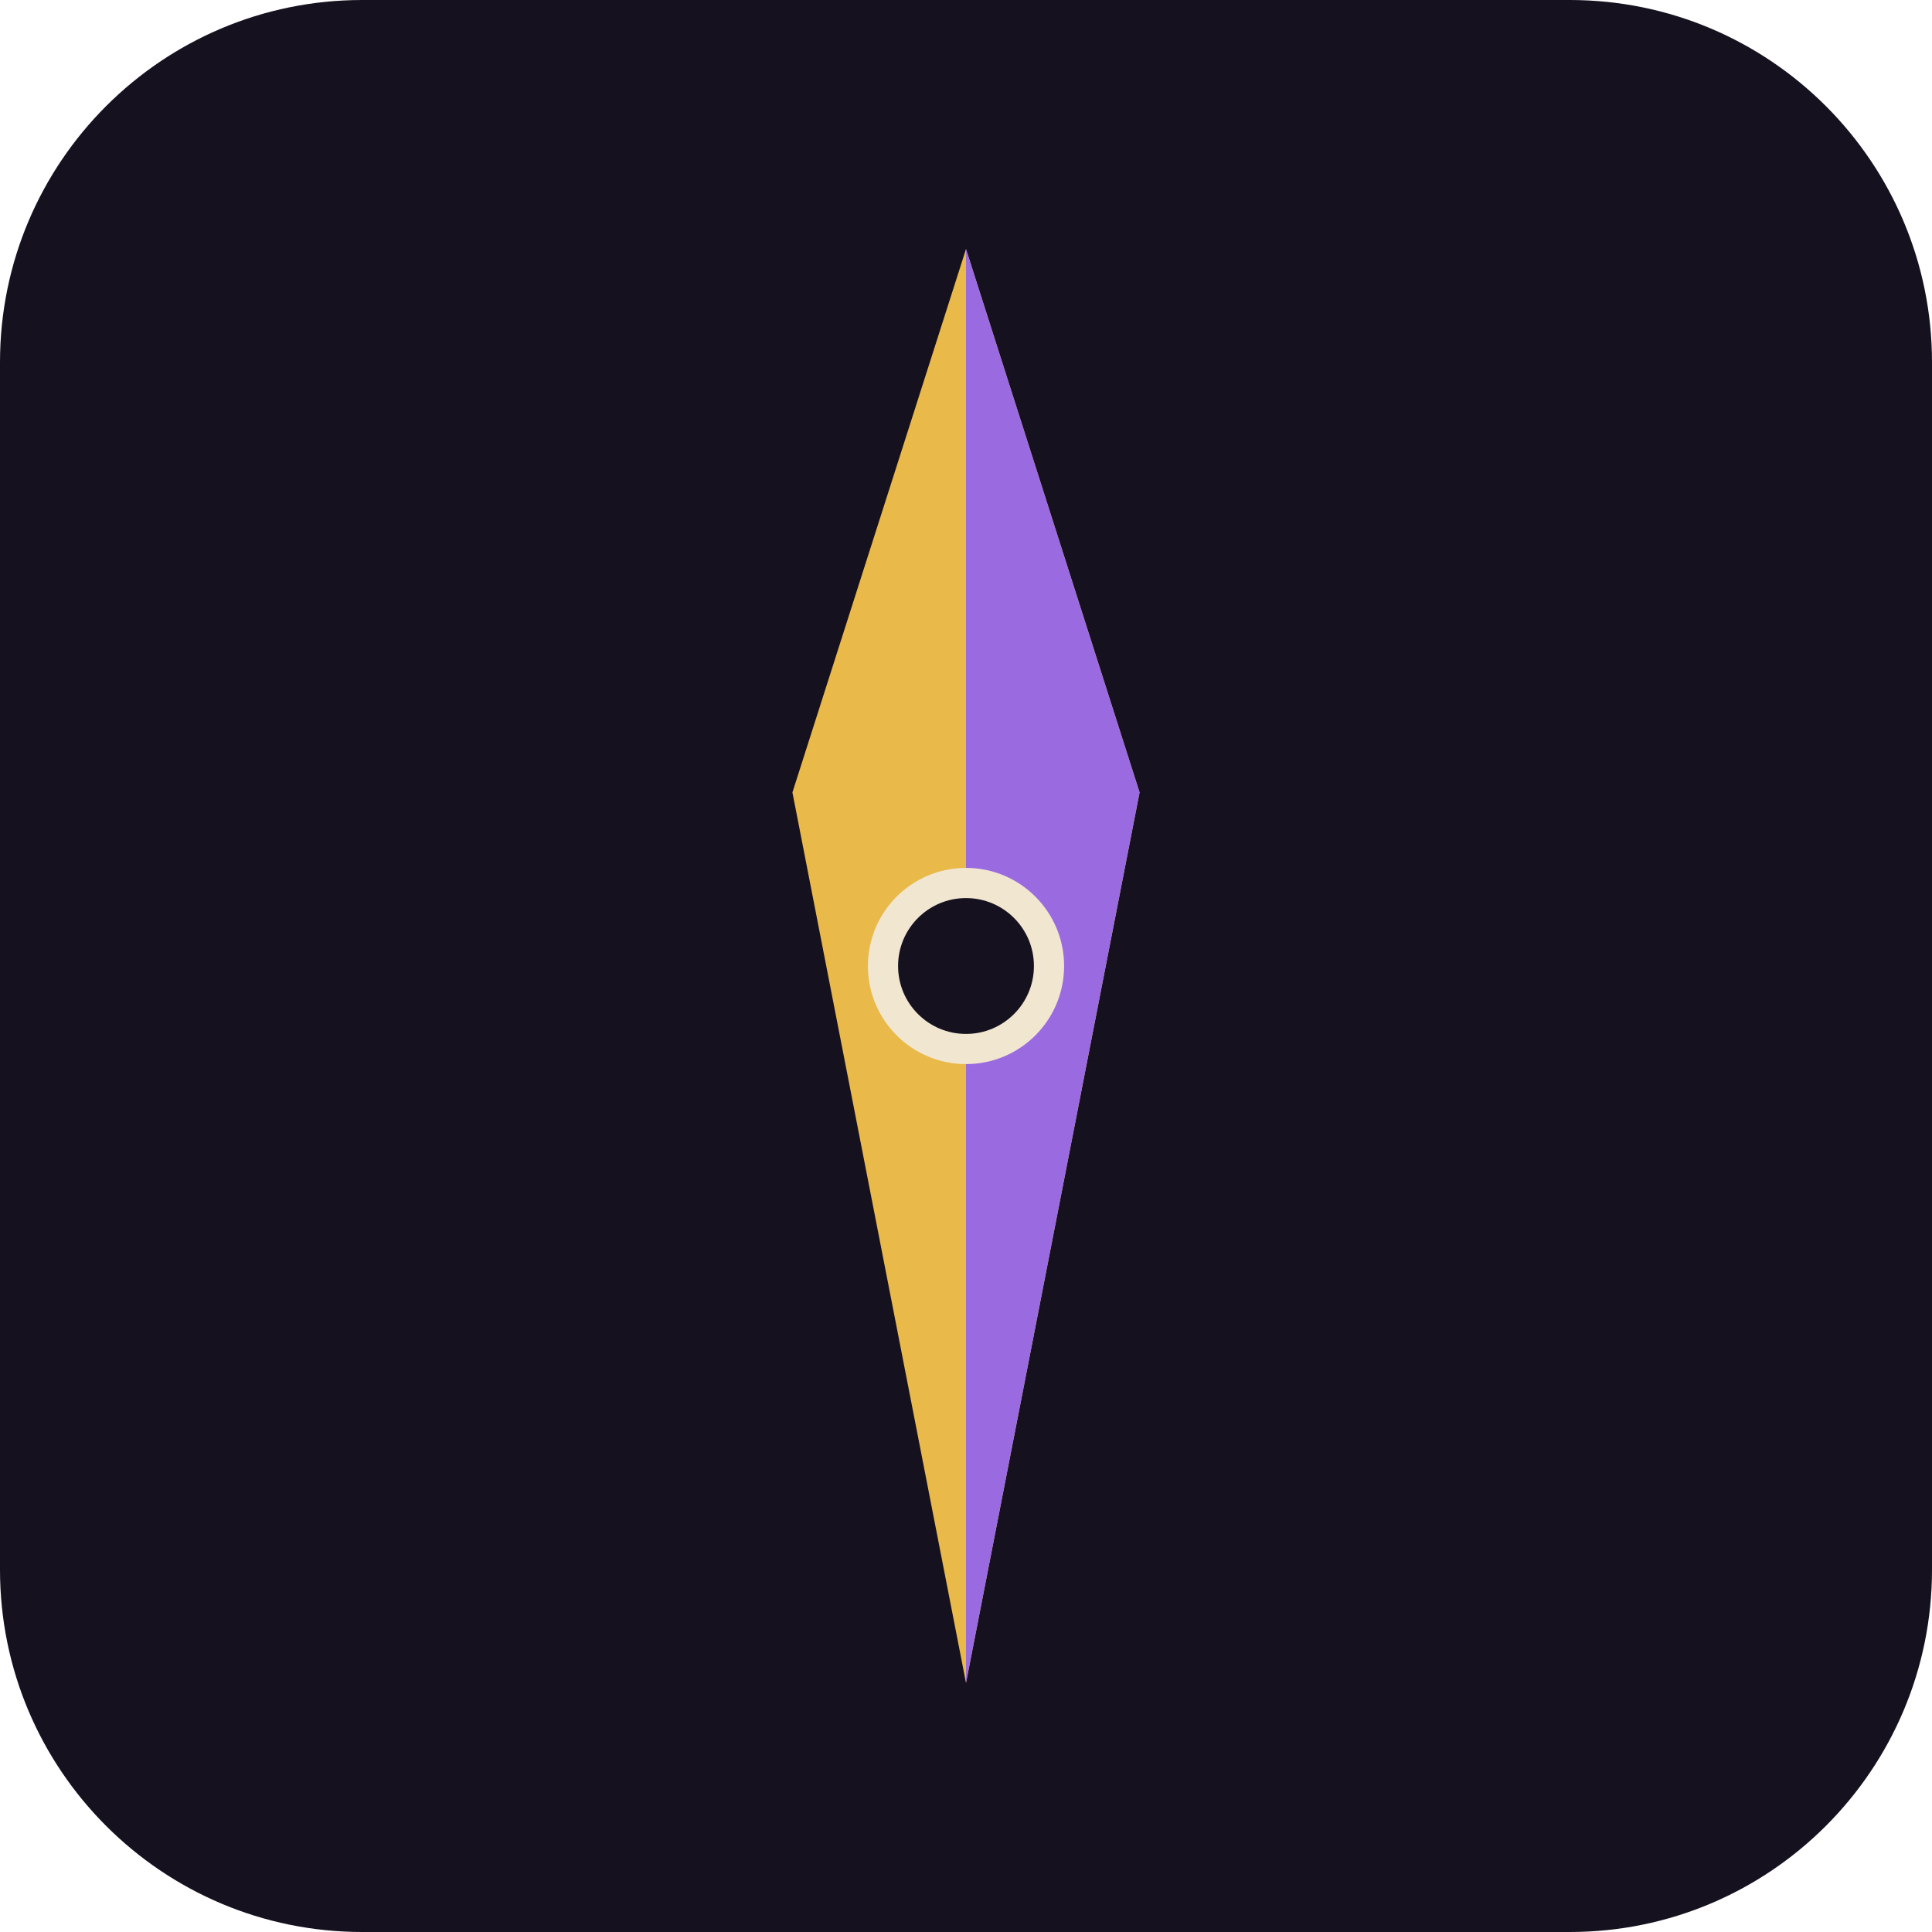
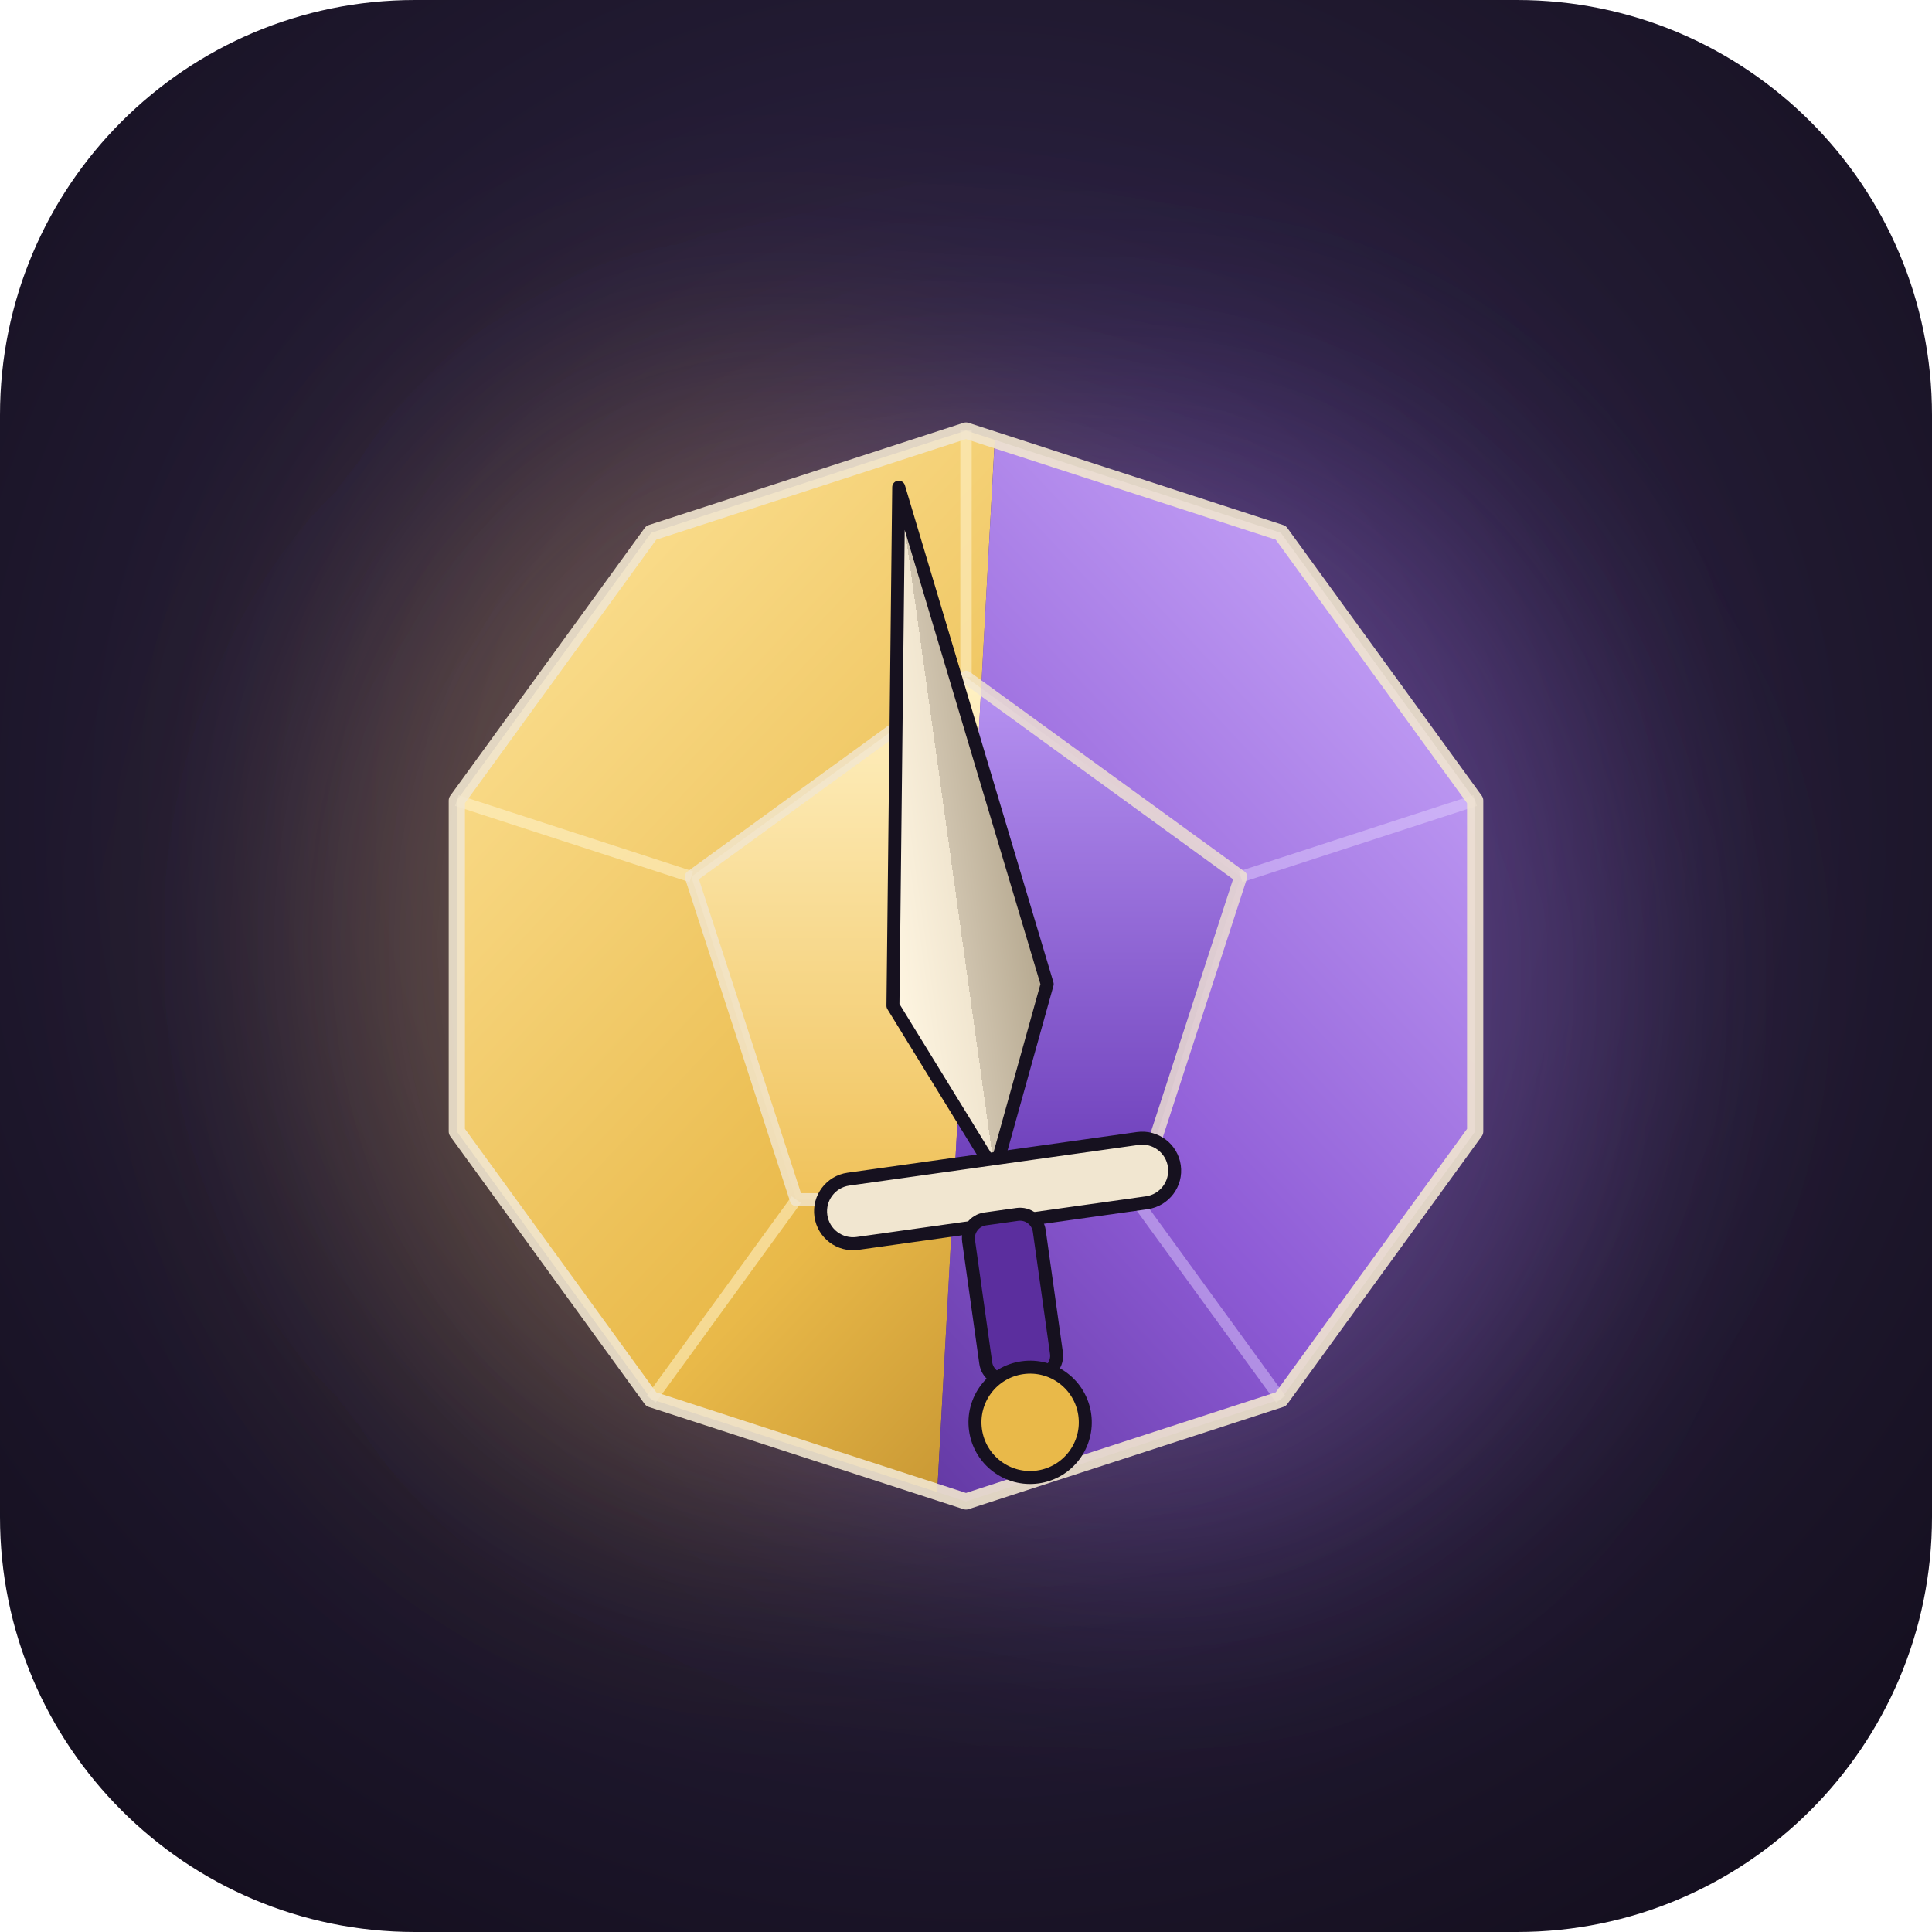
- <svg xmlns="http://www.w3.org/2000/svg" viewBox="0 0 512 512">
-   <rect width="512" height="512" rx="96" fill="#16111F" />
-   <g transform="translate(256 256)">
-     <path d="M0-190 L46-46 L0 190 L-46-46Z" fill="#E9B949" />
-     <path d="M0-190 L46-46 L0 190Z" fill="#9A6BE0" />
-     <circle r="22" fill="#16111F" stroke="#F1E6D0" stroke-width="8" />
+ <svg xmlns="http://www.w3.org/2000/svg" viewBox="0 0 1024 1024">
+   <clipPath id="rr">
+     <rect width="1024" height="1024" rx="220" />
+   </clipPath>
+   <g clip-path="url(#rr)">
+     <defs>
+       <radialGradient id="bg" cx=".5" cy=".42" r=".75">
+         <stop offset="0" stop-color="#3A2B5C" />
+         <stop offset=".55" stop-color="#211A31" />
+         <stop offset="1" stop-color="#110C1A" />
+       </radialGradient>
+     </defs>
+     <rect width="1024" height="1024" fill="url(#bg)" />
+     <defs>
+       <filter id="soft" x="-50%" y="-50%" width="200%" height="200%">
+         <feGaussianBlur stdDeviation="70" />
+       </filter>
+     </defs>
+     <g filter="url(#soft)">
+       <ellipse cx="400" cy="500" rx="230" ry="300" fill="#E9B949" opacity=".28" />
+       <ellipse cx="624" cy="520" rx="230" ry="300" fill="#9A6BE0" opacity=".38" />
+     </g>
+     <g transform="translate(512 512) scale(0.86) translate(-512 -512)">
+       <defs>
+         <linearGradient id="gold" x1="0" y1="0" x2="1" y2="1">
+           <stop offset="0" stop-color="#FFE7A0" />
+           <stop offset=".55" stop-color="#E9B949" />
+           <stop offset="1" stop-color="#9C6A16" />
+         </linearGradient>
+         <linearGradient id="vio" x1="1" y1="0" x2="0" y2="1">
+           <stop offset="0" stop-color="#D2B4FF" />
+           <stop offset=".5" stop-color="#8E5BD6" />
+           <stop offset="1" stop-color="#3E1C78" />
+         </linearGradient>
+         <linearGradient id="goldF" x1="0" y1="0" x2="0" y2="1">
+           <stop offset="0" stop-color="#FFF1C4" />
+           <stop offset="1" stop-color="#F0C25A" />
+         </linearGradient>
+         <linearGradient id="vioF" x1="0" y1="0" x2="0" y2="1">
+           <stop offset="0" stop-color="#B793F2" />
+           <stop offset="1" stop-color="#6A3BB8" />
+         </linearGradient>
+         <clipPath id="left">
+           <polygon points="0,0 540,0 484,1024 0,1024" />
+         </clipPath>
+         <clipPath id="right">
+           <polygon points="540,0 1024,0 1024,1024 484,1024" />
+         </clipPath>
+         <linearGradient id="blade" x1="0" y1="0" x2="1" y2="0">
+           <stop offset="0" stop-color="#FFF6E2" />
+           <stop offset=".5" stop-color="#F1E6D0" />
+           <stop offset=".5" stop-color="#CFC3AE" />
+           <stop offset="1" stop-color="#B5A88F" />
+         </linearGradient>
+         <filter id="glow" x="-50%" y="-50%" width="200%" height="200%">
+           <feGaussianBlur stdDeviation="28" />
+         </filter>
+       </defs>
+       <g clip-path="url(#left)">
+         <polygon points="512.0,182.0 706.0,245.0 825.8,410.0 825.8,614.0 706.0,779.0 512.0,842.0 318.0,779.0 198.2,614.0 198.2,410.0 318.0,245.0" fill="url(#gold)" />
+         <polygon points="512.0,334.0 681.3,457.0 616.6,656.0 407.4,656.0 342.7,457.0" fill="url(#goldF)" />
+         <g stroke="#FFF3CF" stroke-opacity=".55" stroke-width="7">
+           <line x1="512.0" y1="334.0" x2="512.0" y2="182.0" />
+           <line x1="681.3" y1="457.0" x2="825.8" y2="410.0" />
+           <line x1="616.6" y1="656.0" x2="706.0" y2="779.0" />
+           <line x1="407.4" y1="656.0" x2="318.0" y2="779.0" />
+           <line x1="342.7" y1="457.0" x2="198.2" y2="410.0" />
+         </g>
+       </g>
+       <g clip-path="url(#right)">
+         <polygon points="512.0,182.0 706.0,245.0 825.8,410.0 825.8,614.0 706.0,779.0 512.0,842.0 318.0,779.0 198.2,614.0 198.2,410.0 318.0,245.0" fill="url(#vio)" />
+         <polygon points="512.0,334.0 681.3,457.0 616.6,656.0 407.4,656.0 342.7,457.0" fill="url(#vioF)" />
+         <g stroke="#E6D6FF" stroke-opacity=".45" stroke-width="7">
+           <line x1="512.0" y1="334.0" x2="512.0" y2="182.0" />
+           <line x1="681.3" y1="457.0" x2="825.8" y2="410.0" />
+           <line x1="616.6" y1="656.0" x2="706.0" y2="779.0" />
+           <line x1="407.4" y1="656.0" x2="318.0" y2="779.0" />
+           <line x1="342.7" y1="457.0" x2="198.2" y2="410.0" />
+         </g>
+       </g>
+       <polygon points="512.0,182.0 706.0,245.0 825.8,410.0 825.8,614.0 706.0,779.0 512.0,842.0 318.0,779.0 198.2,614.0 198.2,410.0 318.0,245.0" fill="none" stroke="#F1E6D0" stroke-opacity=".9" stroke-width="10" stroke-linejoin="round" />
+       <polygon points="512.0,334.0 681.3,457.0 616.6,656.0 407.4,656.0 342.7,457.0" fill="none" stroke="#F1E6D0" stroke-opacity=".8" stroke-width="8" stroke-linejoin="round" />
+       <g transform="rotate(-8 512 512)">
+         <path d="M512 214 L560 530 L512 640 L464 530 Z" fill="url(#blade)" stroke="#16111F" stroke-width="8" stroke-linejoin="round" />
+         <rect x="402" y="632" width="220" height="40" rx="20" fill="#F1E6D0" stroke="#16111F" stroke-width="8" />
+         <rect x="490" y="668" width="44" height="100" rx="12" fill="#5B2E9E" stroke="#16111F" stroke-width="8" />
+         <circle cx="512" cy="796" r="34" fill="#E9B949" stroke="#16111F" stroke-width="8" />
+       </g>
+     </g>
  </g>
</svg>
